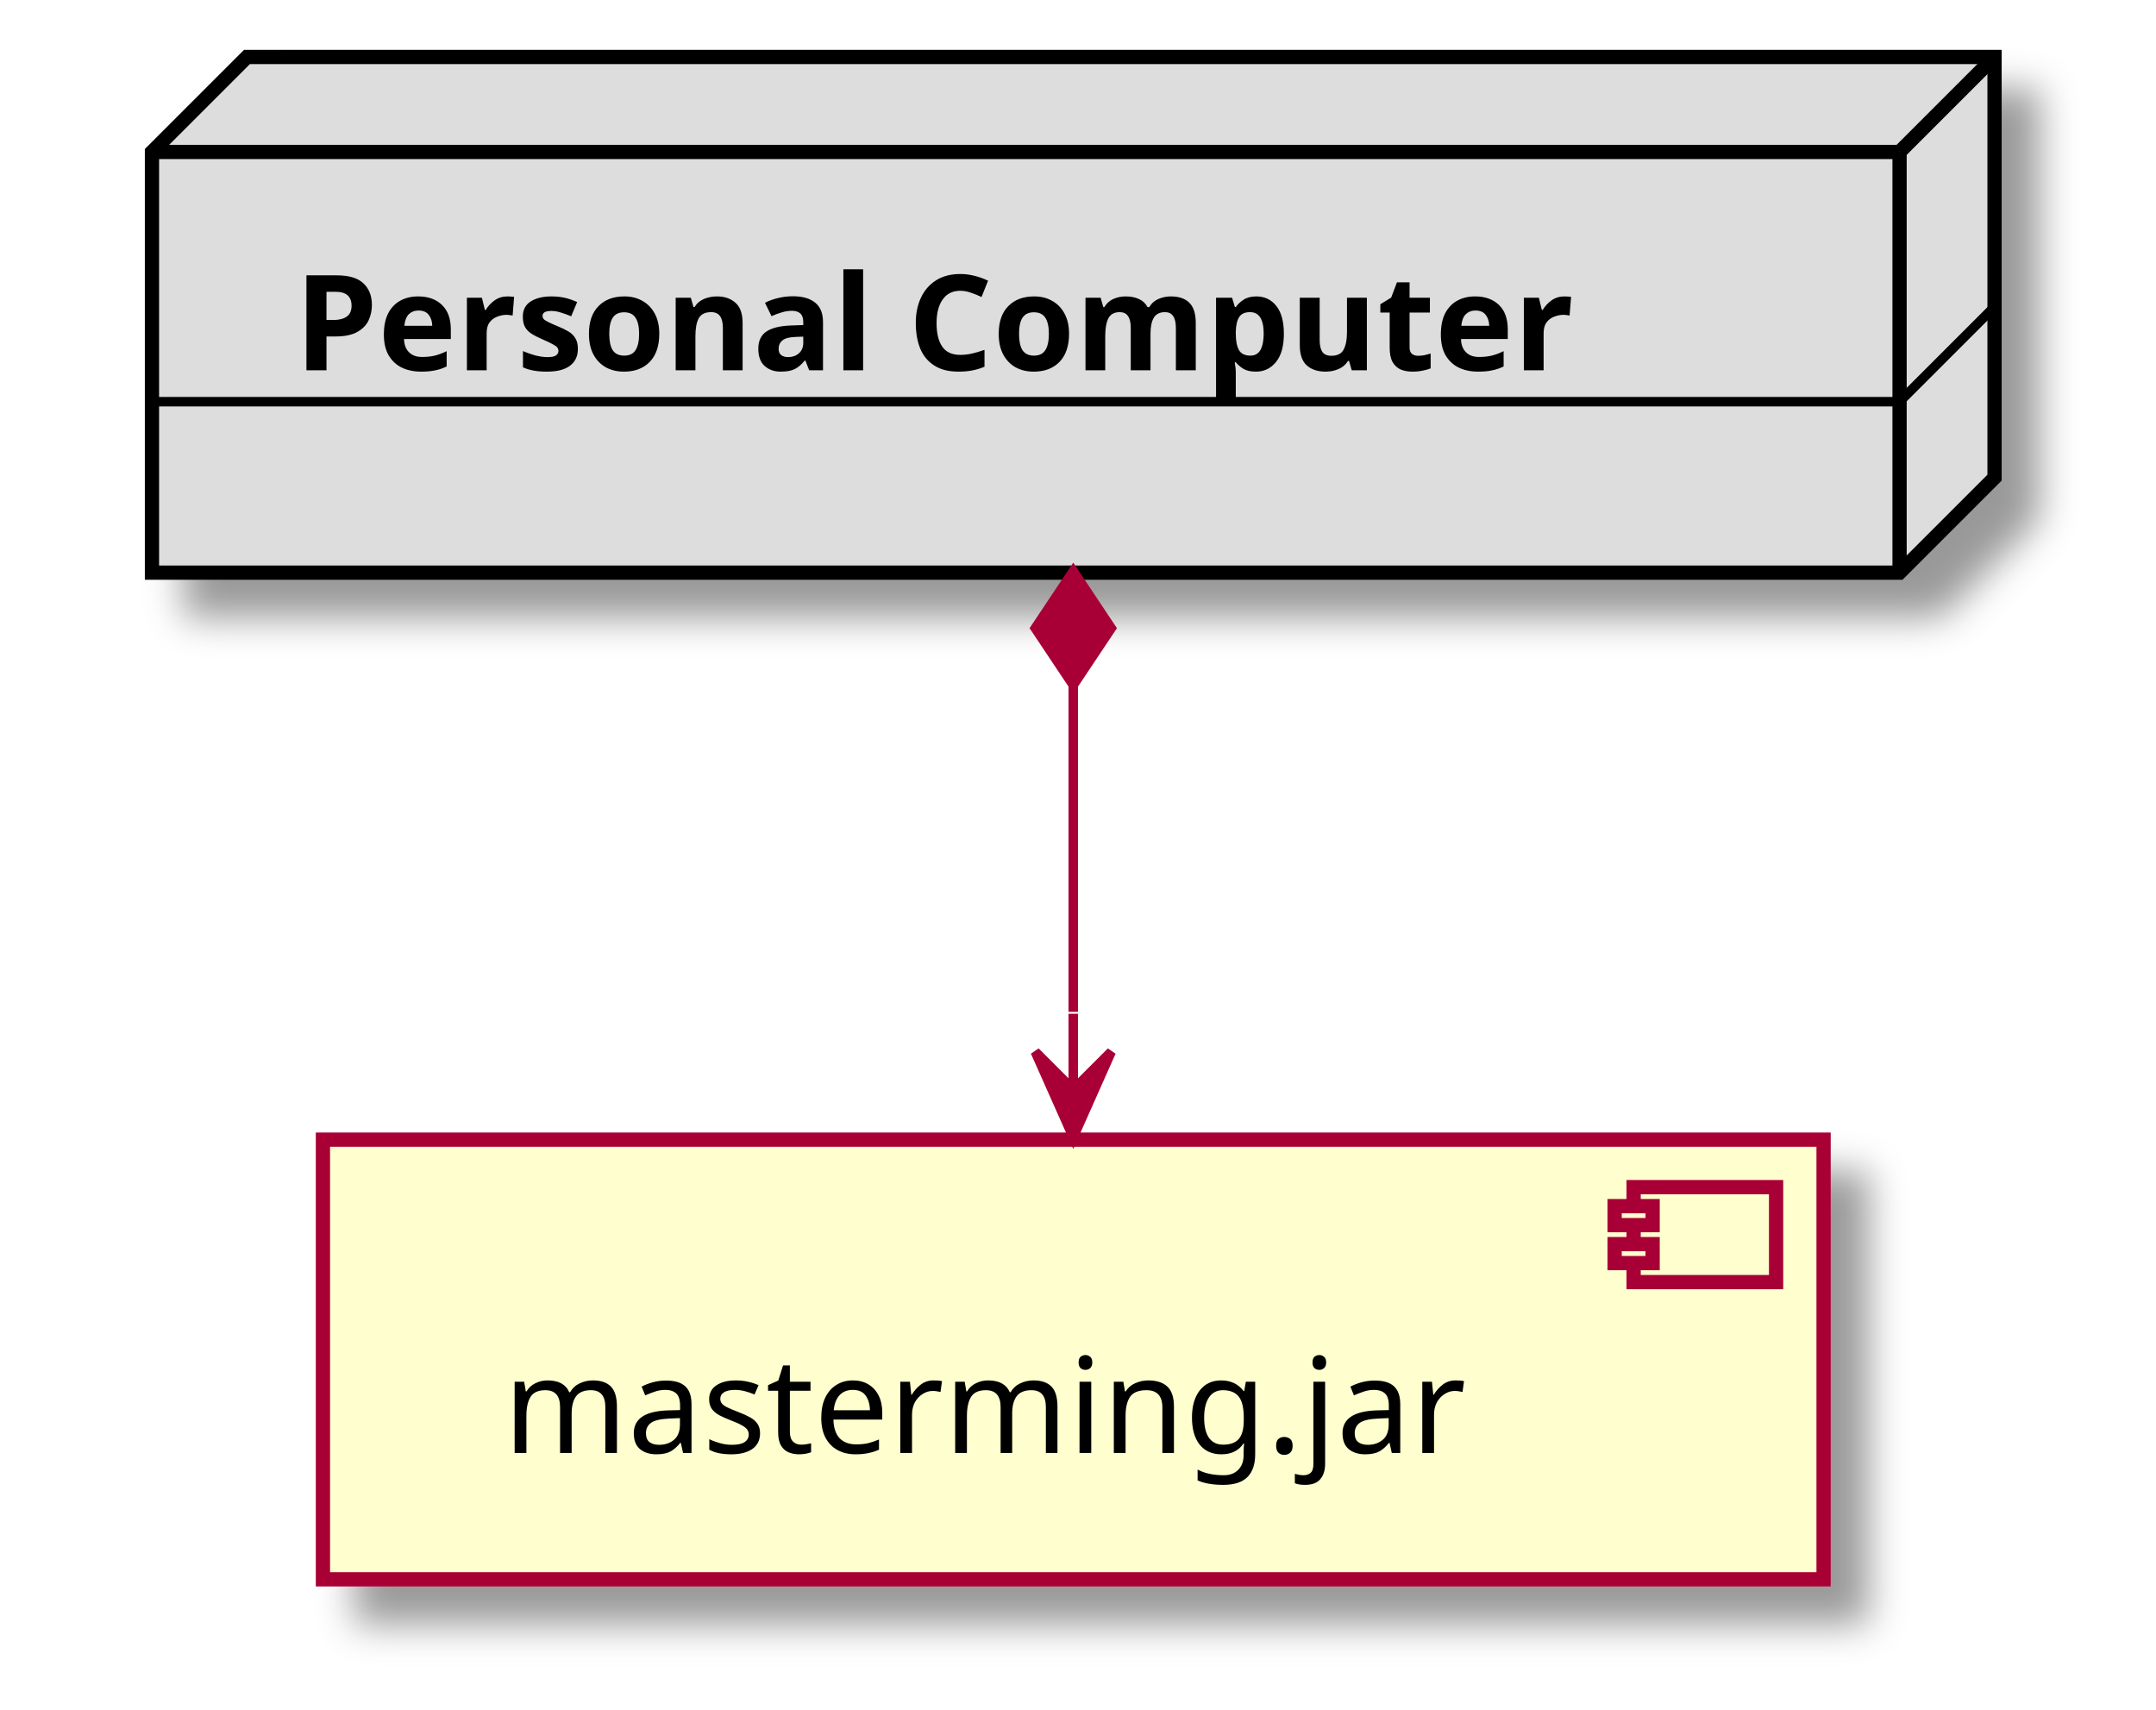
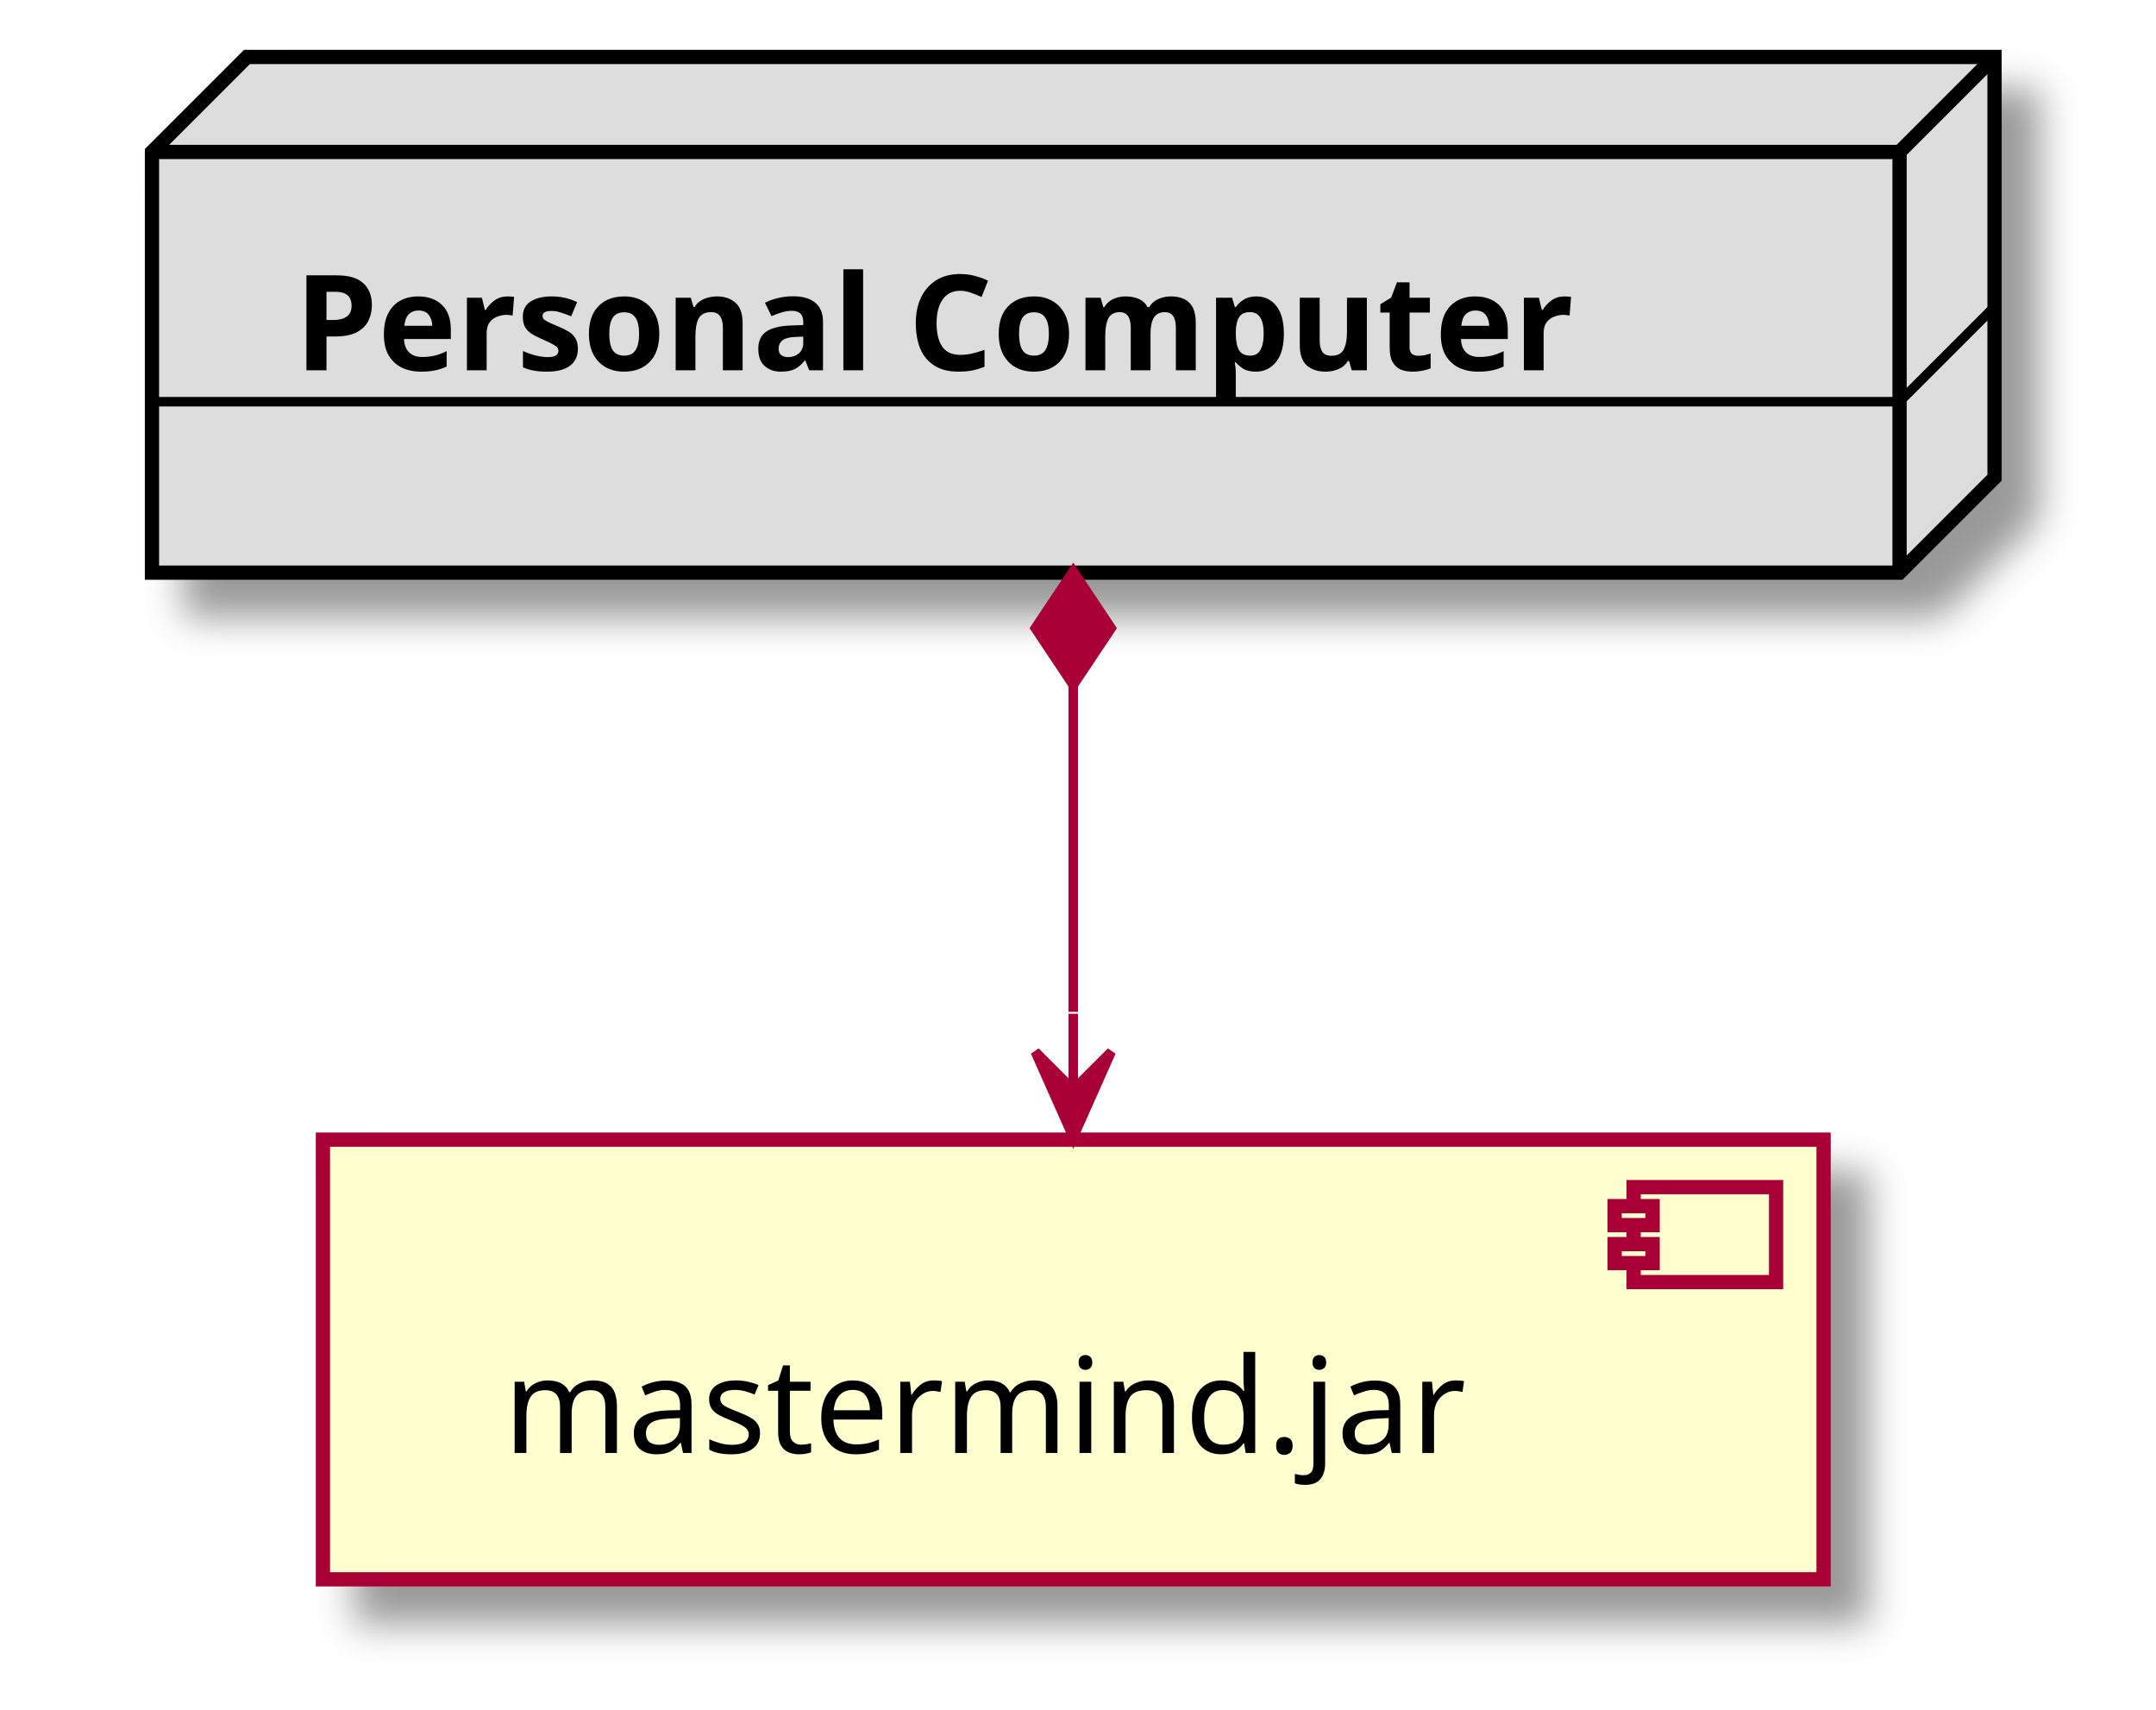
<svg xmlns="http://www.w3.org/2000/svg" contentScriptType="application/ecmascript" contentStyleType="text/css" height="180px" preserveAspectRatio="none" style="width:227px;height:180px;" version="1.1" viewBox="0 0 227 180" width="227px" zoomAndPan="magnify">
  <defs>
-     <filter height="300%" id="fxg8ifwuatstv" width="300%" x="-1" y="-1">
+     <filter height="300%" id="f149705fyl3yae" width="300%" x="-1" y="-1">
      <feGaussianBlur result="blurOut" stdDeviation="2.0" />
      <feColorMatrix in="blurOut" result="blurOut2" type="matrix" values="0 0 0 0 0 0 0 0 0 0 0 0 0 0 0 0 0 0 .4 0" />
      <feOffset dx="4.0" dy="4.0" in="blurOut2" result="blurOut3" />
      <feBlend in="SourceGraphic" in2="blurOut3" mode="normal" />
    </filter>
  </defs>
  <g>
-     <polygon fill="#DDDDDD" filter="url(#fxg8ifwuatstv)" points="16,16,26,6,210,6,210,50.297,200,60.297,16,60.297,16,16" style="stroke: #000000; stroke-width: 1.5;" />
+     <polygon fill="#DDDDDD" filter="url(#f149705fyl3yae)" points="16,16,26,6,210,6,210,50.297,200,60.297,16,60.297,16,16" style="stroke: #000000; stroke-width: 1.5;" />
    <line style="stroke: #000000; stroke-width: 1.5;" x1="200" x2="210" y1="16" y2="6" />
    <line style="stroke: #000000; stroke-width: 1.5;" x1="16" x2="200" y1="16" y2="16" />
    <line style="stroke: #000000; stroke-width: 1.5;" x1="200" x2="200" y1="16" y2="60.297" />
    <text fill="#000000" font-family="sans-serif" font-size="14" font-weight="bold" lengthAdjust="spacingAndGlyphs" textLength="154" x="31" y="38.995">Personal Computer</text>
    <line style="stroke: #000000; stroke-width: 1.0;" x1="16" x2="200" y1="42.297" y2="42.297" />
    <line style="stroke: #000000; stroke-width: 1.0;" x1="200" x2="210" y1="42.297" y2="32.297" />
-     <rect fill="#FEFECE" filter="url(#fxg8ifwuatstv)" height="46.297" style="stroke: #A80036; stroke-width: 1.5;" width="158" x="34" y="120" />
+     <rect fill="#FEFECE" filter="url(#f149705fyl3yae)" height="46.297" style="stroke: #A80036; stroke-width: 1.5;" width="158" x="34" y="120" />
    <rect fill="#FEFECE" height="10" style="stroke: #A80036; stroke-width: 1.5;" width="15" x="172" y="125" />
    <rect fill="#FEFECE" height="2" style="stroke: #A80036; stroke-width: 1.5;" width="4" x="170" y="127" />
    <rect fill="#FEFECE" height="2" style="stroke: #A80036; stroke-width: 1.5;" width="4" x="170" y="131" />
-     <text fill="#000000" font-family="sans-serif" font-size="14" lengthAdjust="spacingAndGlyphs" textLength="110" x="53" y="152.995">masterming.jar</text>
+     <text fill="#000000" font-family="sans-serif" font-size="14" lengthAdjust="spacingAndGlyphs" textLength="110" x="53" y="152.995">mastermind.jar</text>
    <path d="M113,72.144 C113,72.144 113,95.902 113,106.546 " fill="none" id="node-component" style="stroke: #A80036; stroke-width: 1.0;" />
    <polygon fill="#A80036" points="113,119.745,117,110.745,113,114.745,109,110.745,113,119.745" style="stroke: #A80036; stroke-width: 1.0;" />
    <line style="stroke: #A80036; stroke-width: 1.0;" x1="113" x2="113" y1="114.745" y2="106.745" />
    <polygon fill="#A80036" points="113,60.144,109,66.144,113,72.144,117,66.144,113,60.144" style="stroke: #A80036; stroke-width: 1.0;" />
  </g>
</svg>
